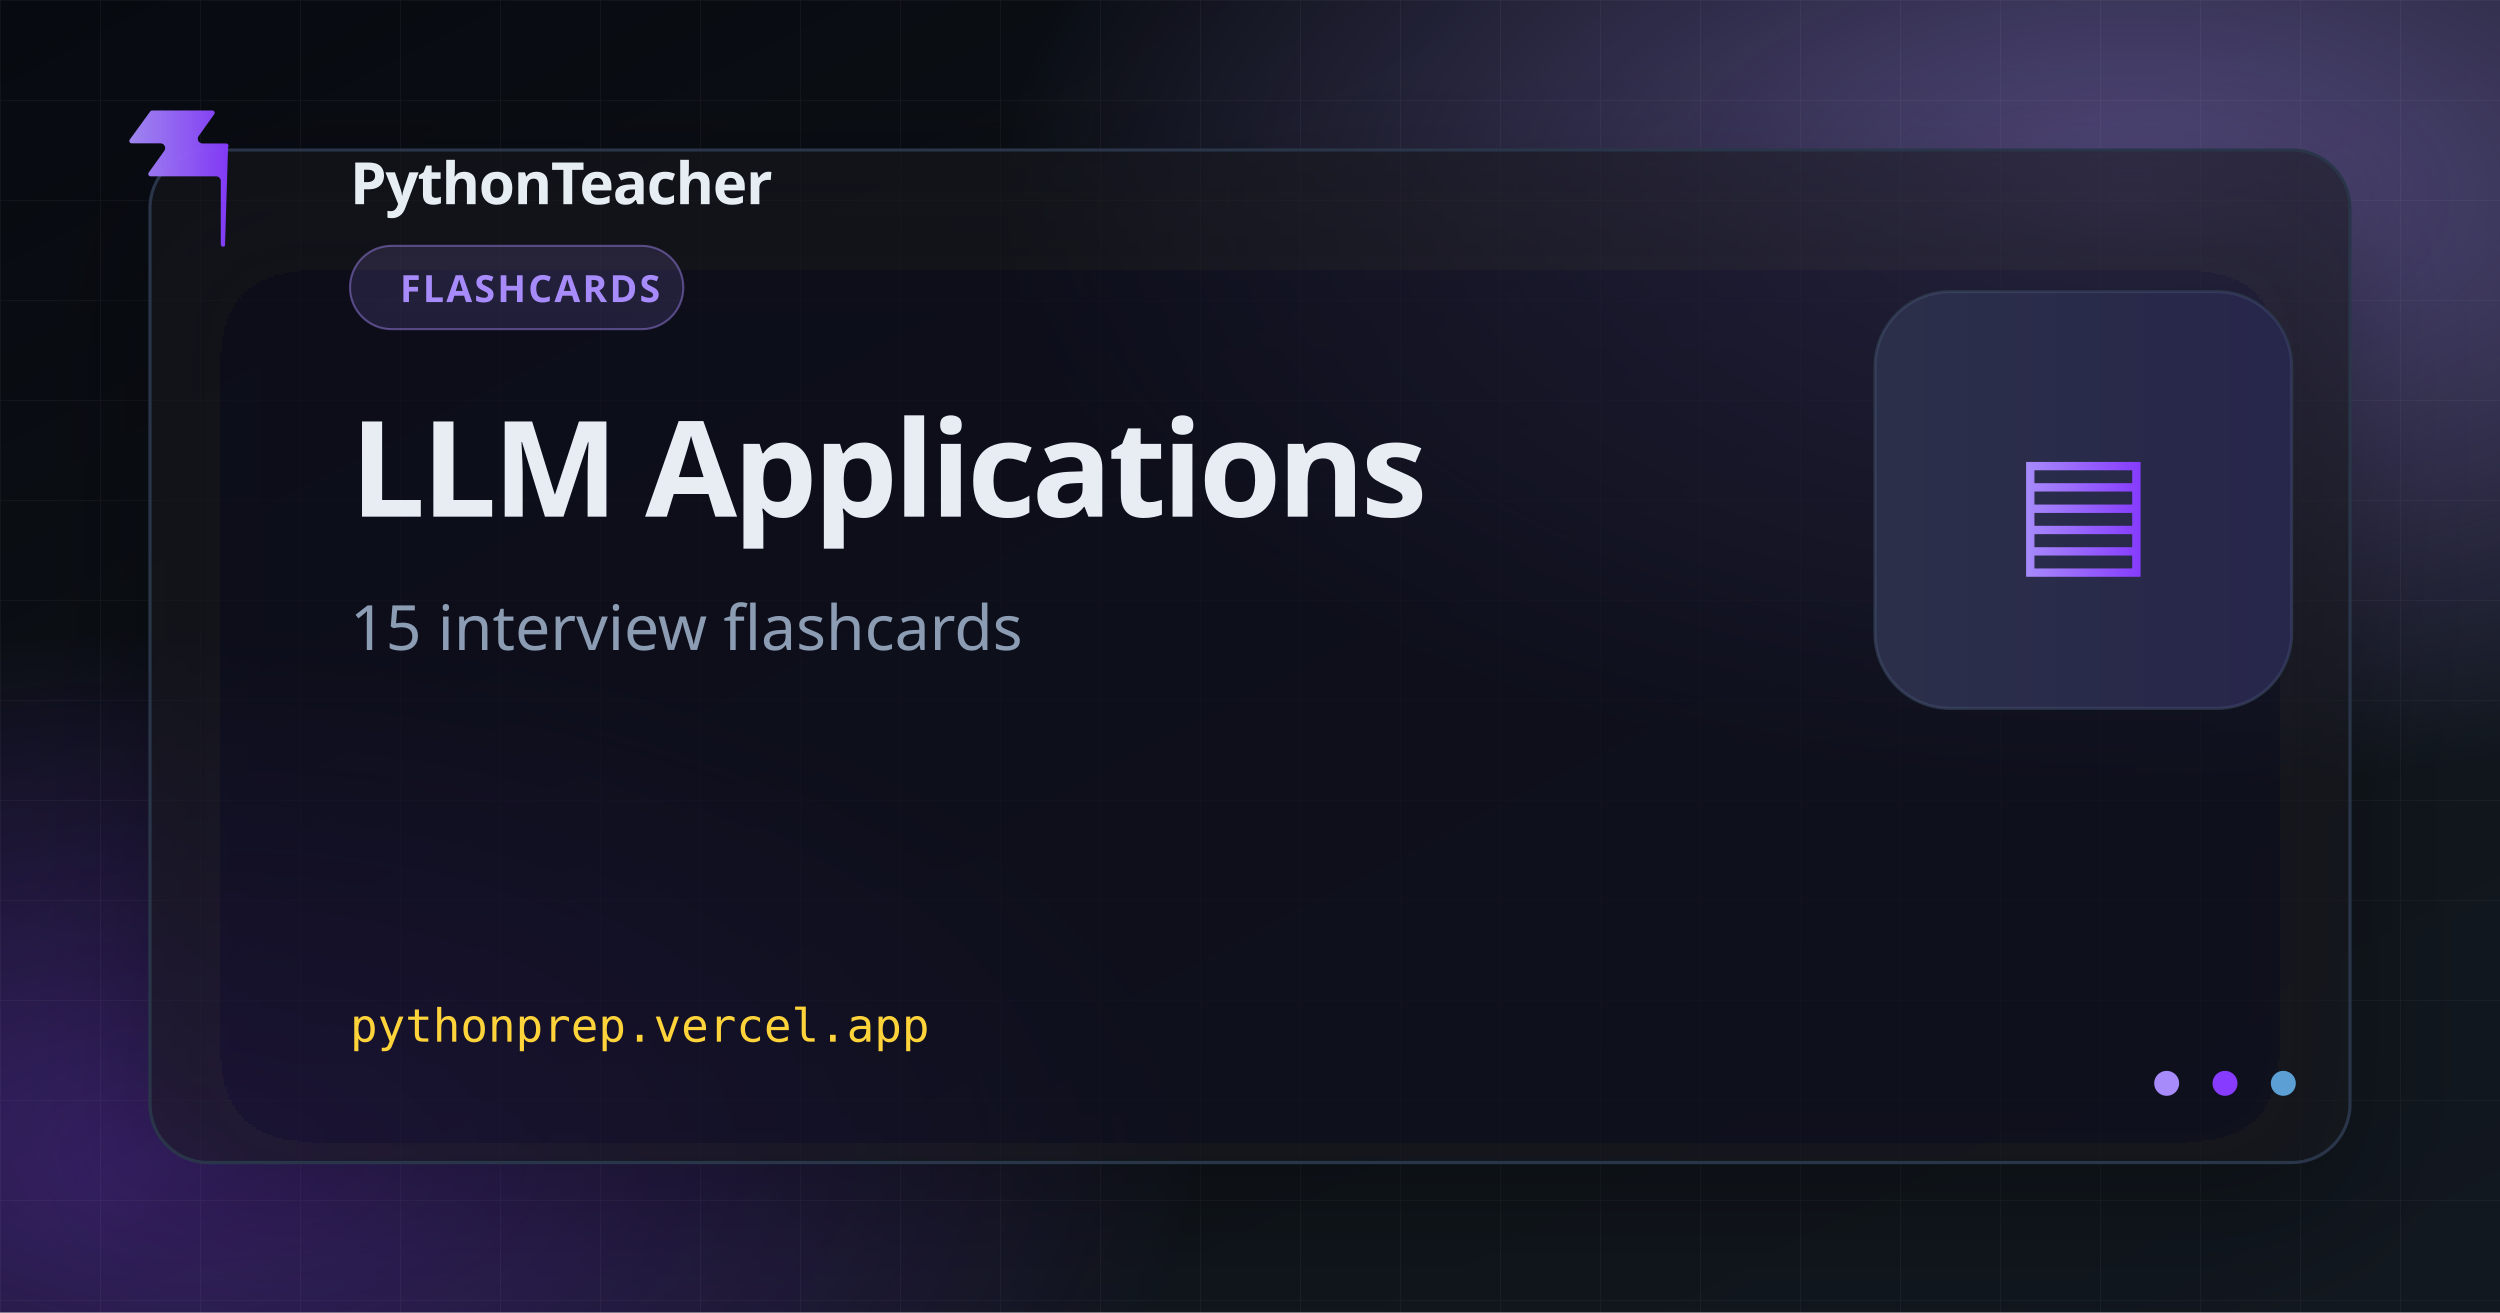
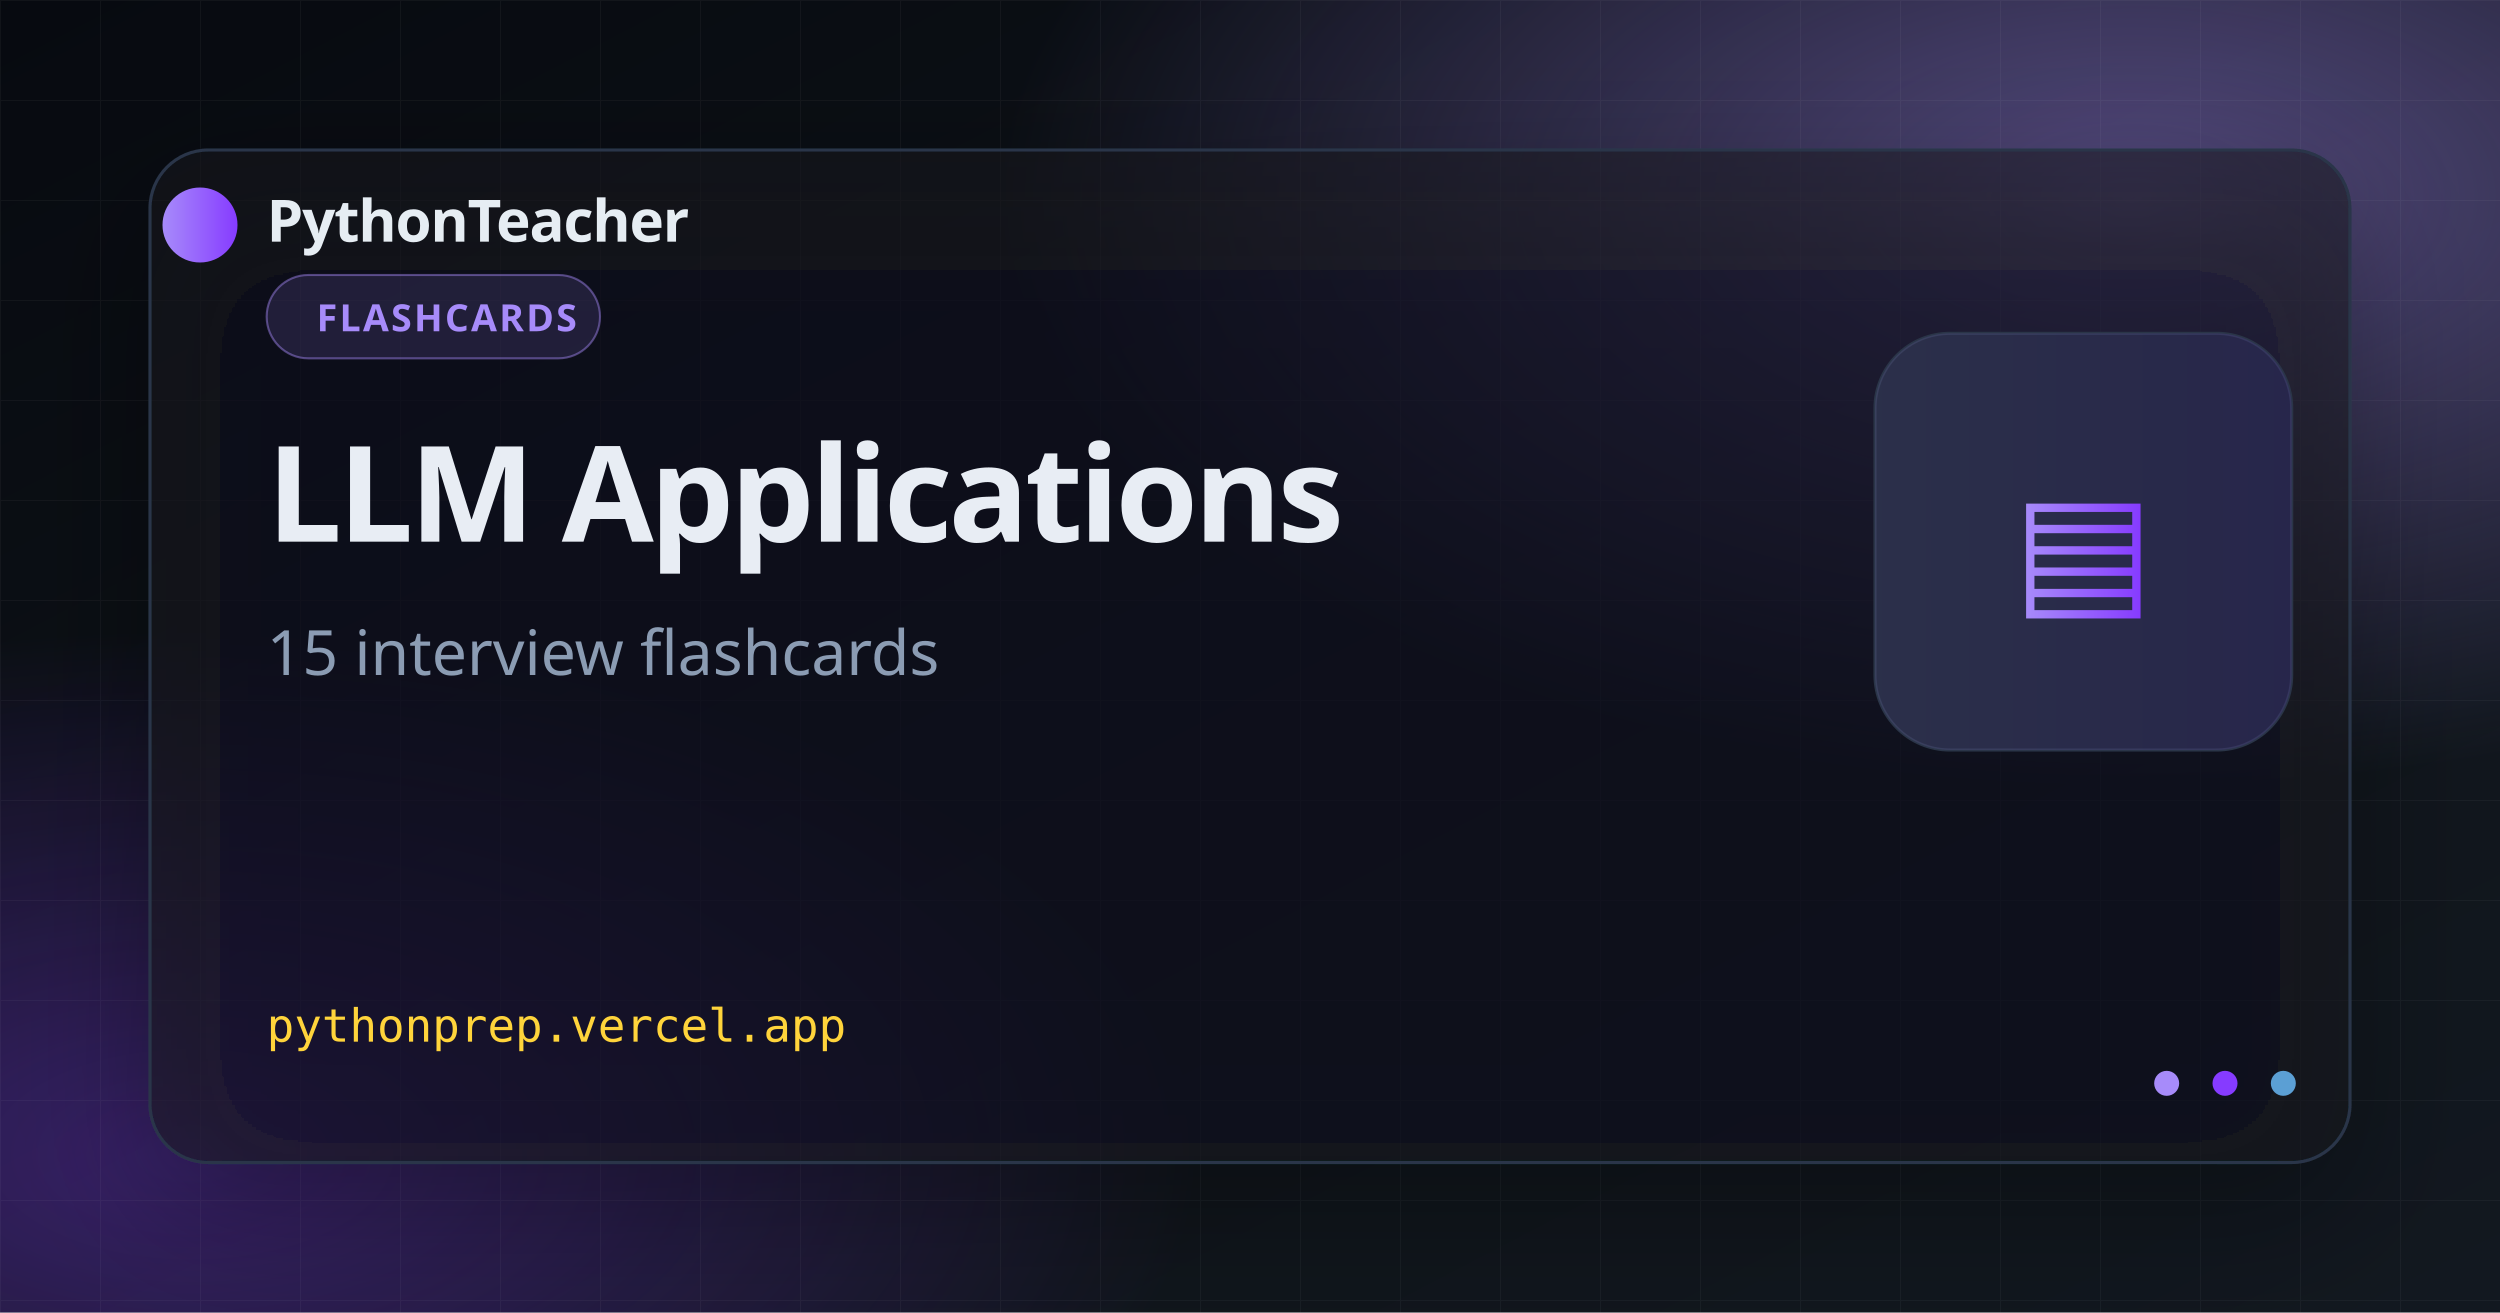
<svg xmlns="http://www.w3.org/2000/svg" width="1200" height="630" viewBox="0 0 1200 630">
  <defs>
    <linearGradient id="bg" x1="0%" y1="0%" x2="100%" y2="100%">
      <stop offset="0%" stop-color="#070a10" />
      <stop offset="55%" stop-color="#0f1419" />
      <stop offset="100%" stop-color="#121820" />
    </linearGradient>
    <radialGradient id="glow1" cx="85%" cy="15%" r="45%">
      <stop offset="0%" stop-color="#a78bfa" stop-opacity="0.45" />
      <stop offset="100%" stop-color="#a78bfa" stop-opacity="0" />
    </radialGradient>
    <radialGradient id="glow2" cx="8%" cy="88%" r="40%">
      <stop offset="0%" stop-color="#863bff" stop-opacity="0.35" />
      <stop offset="100%" stop-color="#863bff" stop-opacity="0" />
    </radialGradient>
    <linearGradient id="brand" x1="0%" y1="0%" x2="100%" y2="0%">
      <stop offset="0%" stop-color="#a78bfa" />
      <stop offset="100%" stop-color="#863bff" />
    </linearGradient>
    <pattern id="grid" width="48" height="48" patternUnits="userSpaceOnUse">
      <path d="M 48 0 L 0 0 0 48" fill="none" stroke="#ffffff" stroke-opacity="0.04" stroke-width="1" />
    </pattern>
    <filter id="cardShadow" x="-20%" y="-20%" width="140%" height="140%">
      <feDropShadow dx="0" dy="24" stdDeviation="32" flood-color="#000" flood-opacity="0.55" />
    </filter>
  </defs>
  <rect width="1200" height="630" fill="url(#bg)" />
  <rect width="1200" height="630" fill="url(#glow1)" />
  <rect width="1200" height="630" fill="url(#glow2)" />
  <rect width="1200" height="630" fill="url(#grid)" />
  <rect x="72" y="72" width="1056" height="486" rx="28" fill="#121820" fill-opacity="0.55" stroke="#2a3548" stroke-width="1.5" filter="url(#cardShadow)" />
-   <path fill="url(#brand)" d="M108 118c-.66.85-2.02.37-2.02-.7V86.9a2.26 2.26 0 0 0-2.26-2.26H72.3c-.92 0-1.46-1.04-.92-1.79l7.48-10.47c1.07-1.5 0-3.58-1.84-3.58H63.2c-.92 0-1.46-1.04-.92-1.79L72.1 53.5c.21-.3.56-.47.92-.47h28.9c.92 0 1.46 1.04.92 1.79l-7.48 10.47c-1.07 1.5 0 3.58 1.84 3.58h11.38c.94 0 1.47 1.09.89 1.83L108 118z" opacity="0.95" />
-   <text x="168" y="98" fill="#e6edf3" font-family="Segoe UI, system-ui, sans-serif" font-size="28" font-weight="600" letter-spacing="-0.02em">PythonTeacher</text>
-   <rect x="168" y="118" width="160" height="40" rx="20" fill="#a78bfa" fill-opacity="0.14" stroke="#a78bfa" stroke-opacity="0.45" stroke-width="1" />
-   <text x="192" y="145" fill="#a78bfa" font-family="Segoe UI, system-ui, sans-serif" font-size="18" font-weight="600" letter-spacing="0.06em">FLASHCARDS</text>
-   <text x="168" y="248" fill="#e8edf4" font-family="Segoe UI, system-ui, sans-serif" font-size="64" font-weight="700" letter-spacing="-0.03em">LLM Applications</text>
-   <text x="168" y="312" fill="#8b9cb3" font-family="Segoe UI, system-ui, sans-serif" font-size="30" font-weight="400">15 interview flashcards</text>
-   <text x="168" y="500" fill="#ffd43b" font-family="ui-monospace, Consolas, monospace" font-size="22" font-weight="500">pythonprep.vercel.app</text>
-   <g transform="translate(900 140)">
+   <circle cx="96" cy="108" r="18" fill="url(#brand)" />
+   <text x="128" y="116" fill="#e6edf3" font-family="Segoe UI, system-ui, sans-serif" font-size="28" font-weight="600" letter-spacing="-0.02em">PythonTeacher</text>
+   <rect x="128" y="132" width="160" height="40" rx="20" fill="#a78bfa" fill-opacity="0.14" stroke="#a78bfa" stroke-opacity="0.45" stroke-width="1" />
+   <text x="152" y="159" fill="#a78bfa" font-family="Segoe UI, system-ui, sans-serif" font-size="18" font-weight="600" letter-spacing="0.06em">FLASHCARDS</text>
+   <text x="128" y="260" fill="#e8edf4" font-family="Segoe UI, system-ui, sans-serif" font-size="64" font-weight="700" letter-spacing="-0.03em">LLM Applications</text>
+   <text x="128" y="324" fill="#8b9cb3" font-family="Segoe UI, system-ui, sans-serif" font-size="30" font-weight="400">15 interview flashcards</text>
+   <text x="128" y="500" fill="#ffd43b" font-family="ui-monospace, Consolas, monospace" font-size="22" font-weight="500">pythonprep.vercel.app</text>
+   <g transform="translate(900 160)">
    <rect width="200" height="200" rx="36" fill="#1a2332" stroke="#2a3548" stroke-width="1.5" />
    <rect width="200" height="200" rx="36" fill="url(#brand)" fill-opacity="0.12" />
    <text x="100" y="128" text-anchor="middle" fill="url(#brand)" font-family="Segoe UI, system-ui, sans-serif" font-size="72" font-weight="700">▤</text>
  </g>
  <circle cx="1040" cy="520" r="6" fill="#a78bfa" />
  <circle cx="1068" cy="520" r="6" fill="#863bff" />
  <circle cx="1096" cy="520" r="6" fill="#5b9fd4" />
</svg>
